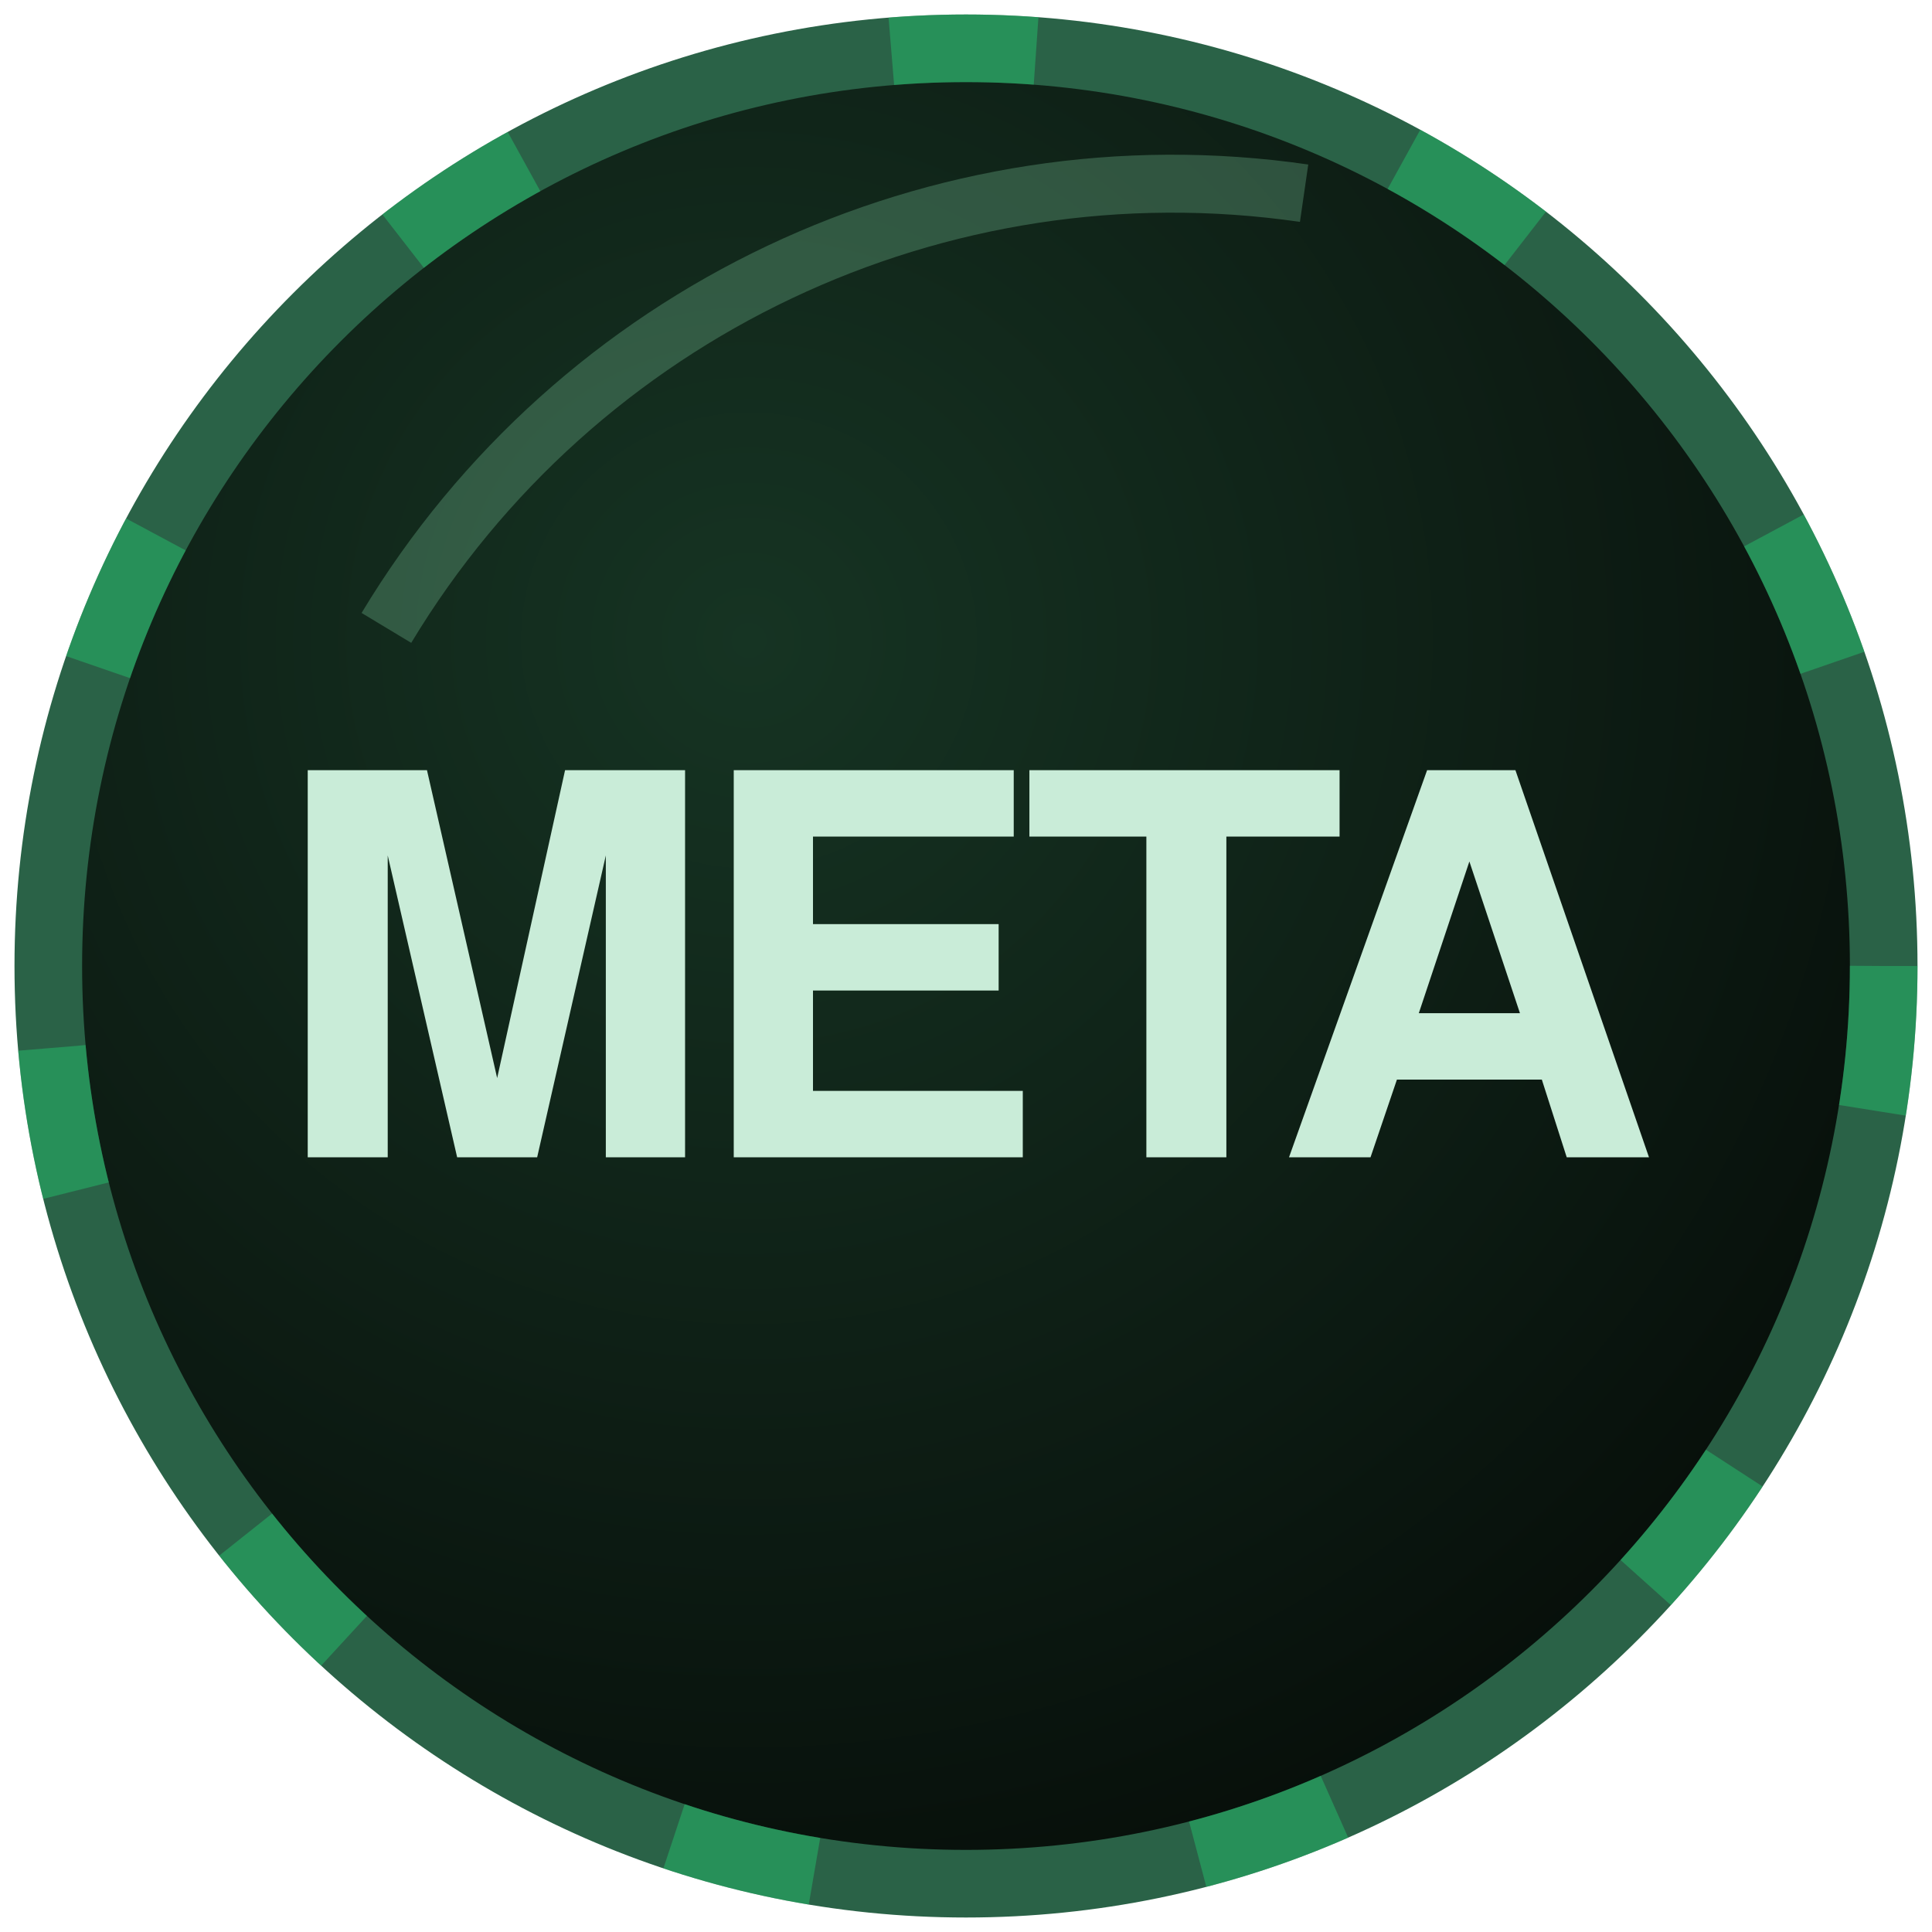
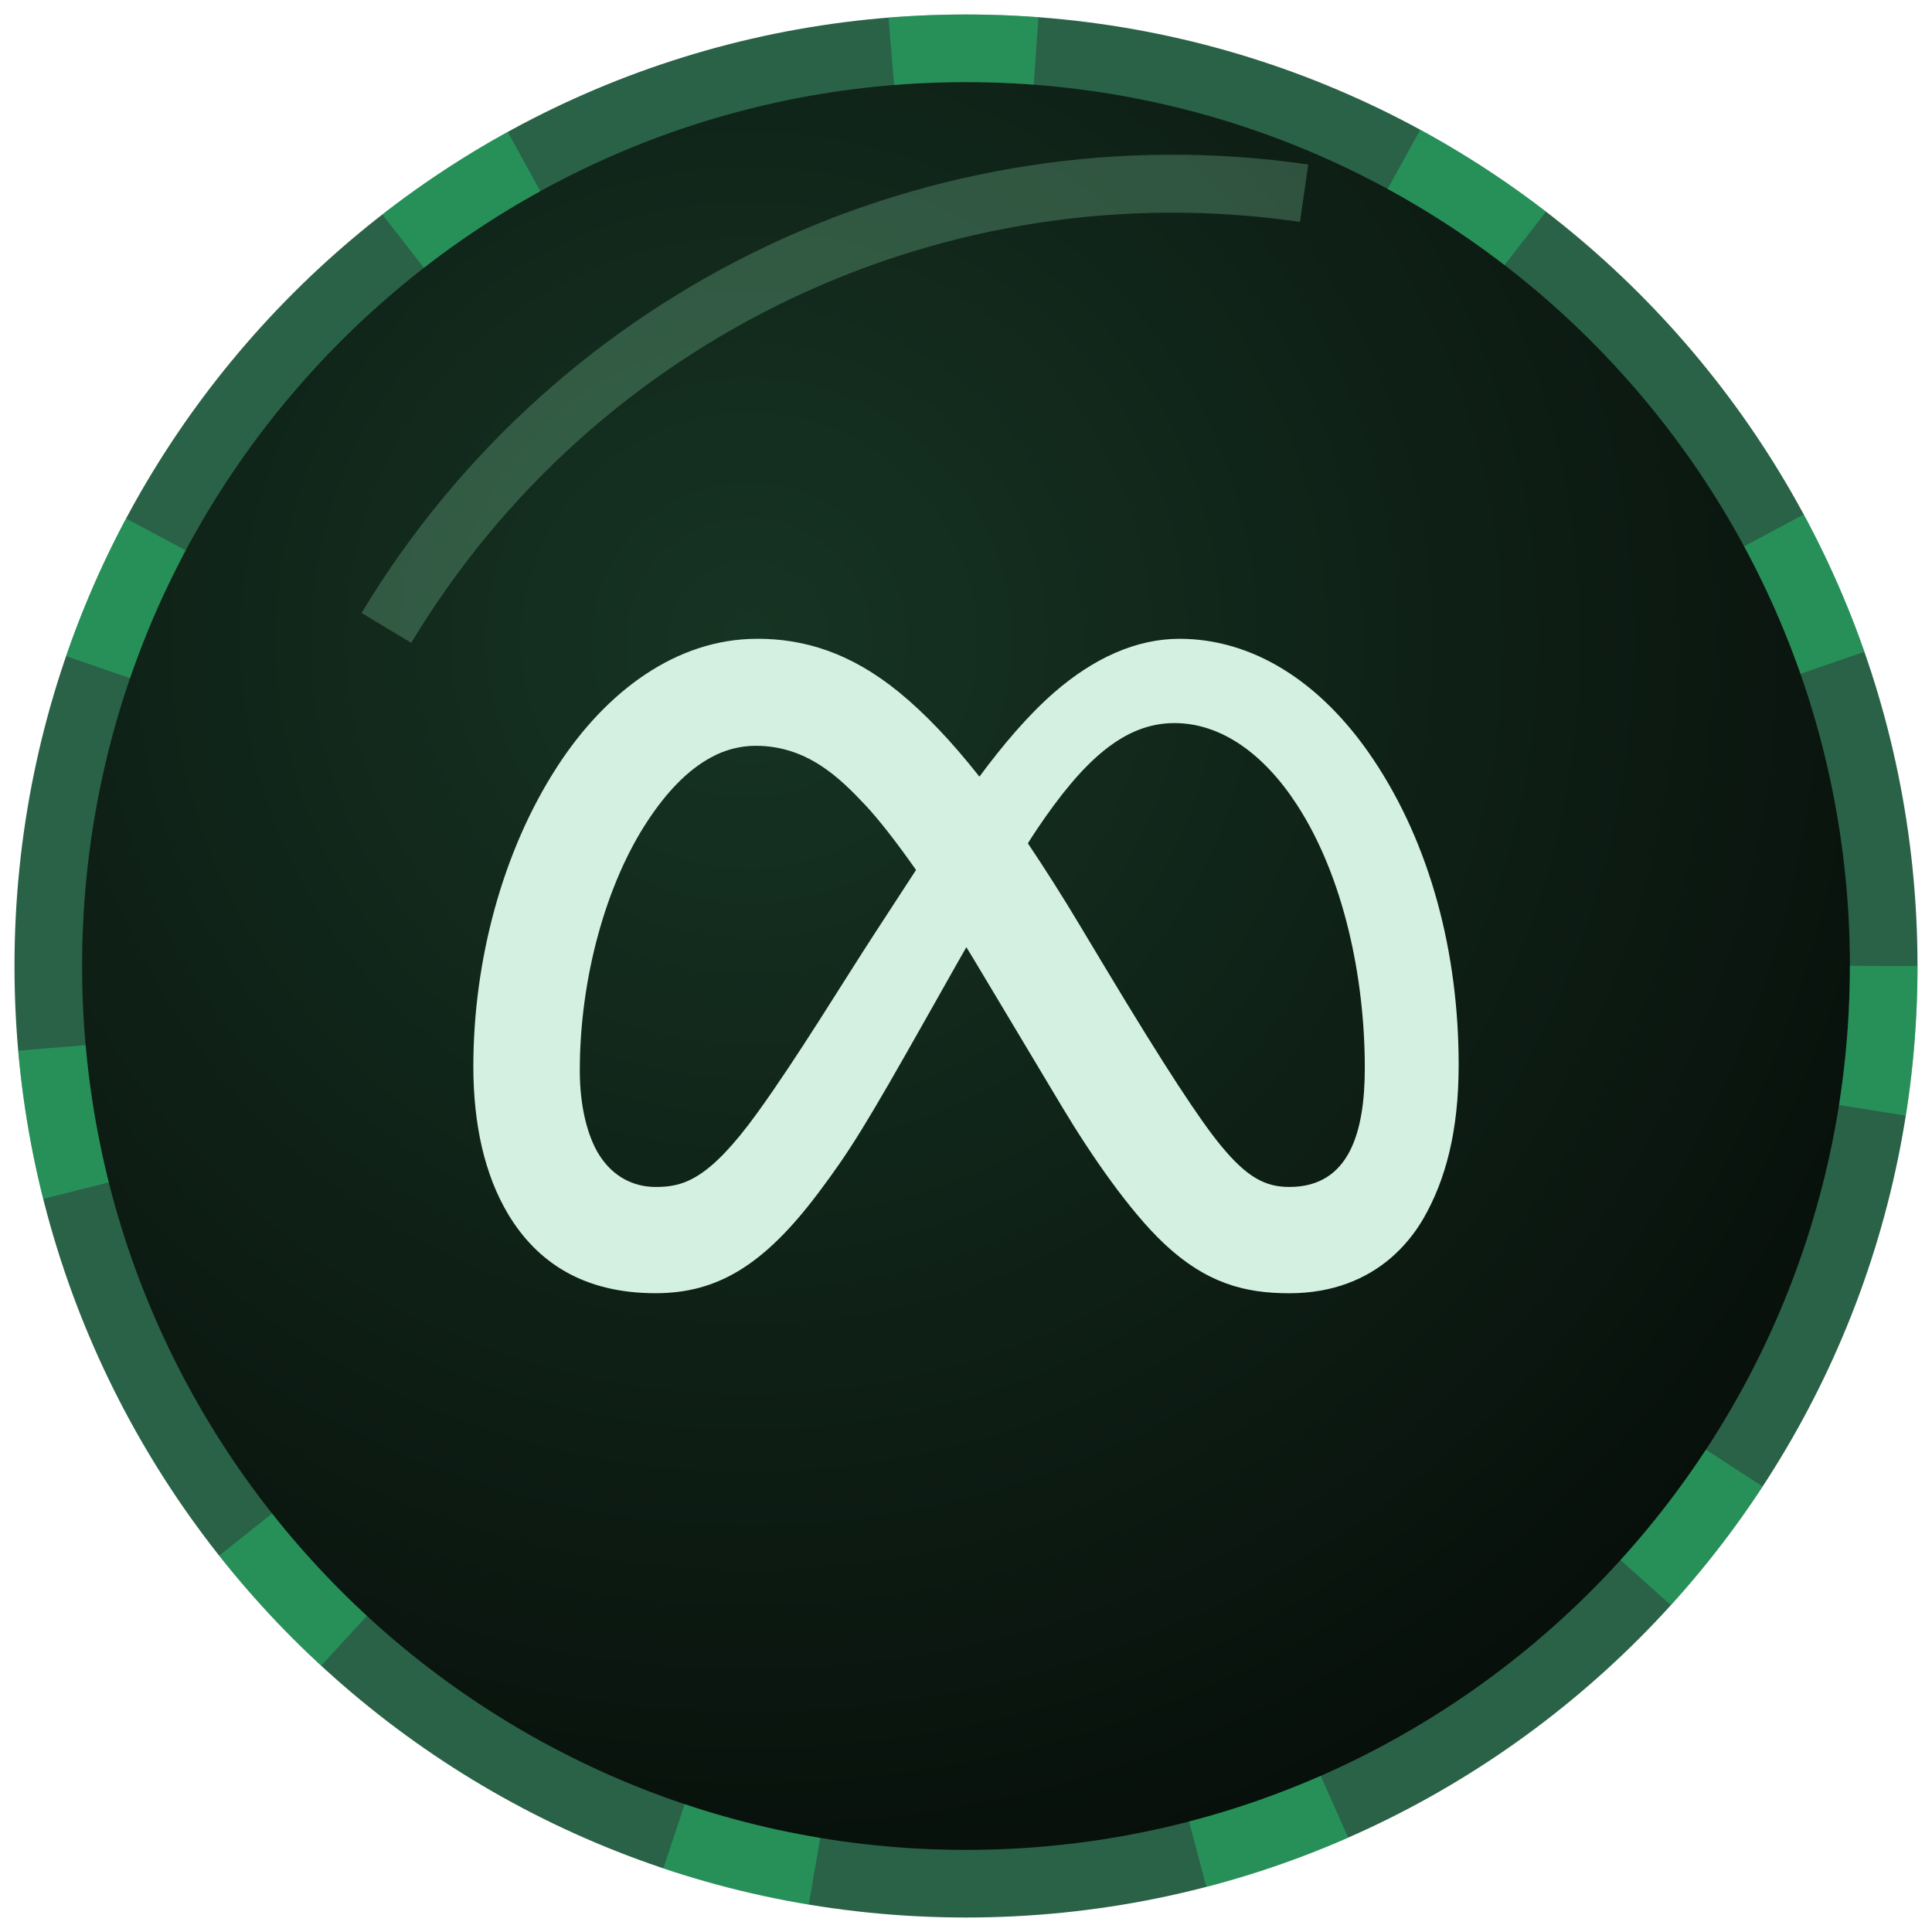
<svg xmlns="http://www.w3.org/2000/svg" viewBox="0 0 40 40" role="img" aria-label="META">
  <defs>
    <radialGradient id="g" cx="38%" cy="32%" r="72%">
      <stop offset="0%" stop-color="#163423" />
      <stop offset="70%" stop-color="#0c1a12" />
      <stop offset="100%" stop-color="#070f0a" />
    </radialGradient>
  </defs>
  <circle cx="20" cy="20" r="19" fill="url(#g)" stroke="#2a6247" stroke-width="1.4" />
  <circle cx="20" cy="20" r="19" fill="none" stroke="#23c76f" stroke-width="1.4" stroke-dasharray="3 8" opacity="0.45" />
  <path d="M8 13 A19 19 0 0 1 27 4" stroke="#86d8a8" stroke-width="1.2" fill="none" opacity="0.28" />
-   <text x="20" y="20" dy="0.36em" text-anchor="middle" font-family="'Helvetica Neue',Helvetica,Arial,sans-serif" font-weight="700" font-size="11" letter-spacing="-0.5" fill="#c9ecd8">META</text>
+   <g transform="translate(9.8 9.8) scale(0.85)" fill="#d3f0e0">
+     <path d="M6.915 4.03c-1.968 0-3.683 1.28-4.871 3.113C.704 9.208 0 11.883 0 14.449c0 .706.07 1.369.21 1.973a6.624 6.624 0 0 0 .265.86 5.297 5.297 0 0 0 .371.761c.696 1.159 1.818 1.927 3.593 1.927 1.497 0 2.633-.671 3.965-2.444.76-1.012 1.144-1.626 2.663-4.32l.756-1.339.186-.325c.061.1.121.196.183.3l2.152 3.595c.724 1.21 1.665 2.556 2.47 3.314 1.046.987 1.992 1.22 3.06 1.22 1.075 0 1.876-.355 2.455-.843a3.743 3.743 0 0 0 .81-.973c.542-.939.861-2.127.861-3.745 0-2.72-.681-5.357-2.084-7.45-1.282-1.912-2.957-2.93-4.716-2.93-1.047 0-2.088.467-3.053 1.308-.652.57-1.257 1.29-1.82 2.05-.69-.875-1.335-1.547-1.958-2.056-1.182-.966-2.315-1.303-3.454-1.303zm10.16 2.053c1.147 0 2.188.758 2.992 1.999 1.132 1.748 1.647 4.195 1.647 6.4 0 1.548-.368 2.9-1.839 2.9-.58 0-1.027-.23-1.664-1.004-.496-.601-1.343-1.878-2.832-4.358l-.617-1.028a44.908 44.908 0 0 0-1.255-1.98c.07-.109.141-.224.211-.327 1.12-1.667 2.118-2.602 3.358-2.602zm-10.201.553c1.265 0 2.058.791 2.675 1.446.307.327.737.871 1.234 1.579l-1.02 1.566c-.757 1.163-1.882 3.017-2.837 4.338-1.191 1.649-1.81 1.817-2.486 1.817-.524 0-1.038-.237-1.383-.794-.263-.426-.464-1.13-.464-2.046 0-2.221.63-4.535 1.66-6.088.454-.687.964-1.226 1.533-1.533a2.264 2.264 0 0 1 1.088-.285z" />
+   </g>
</svg>
